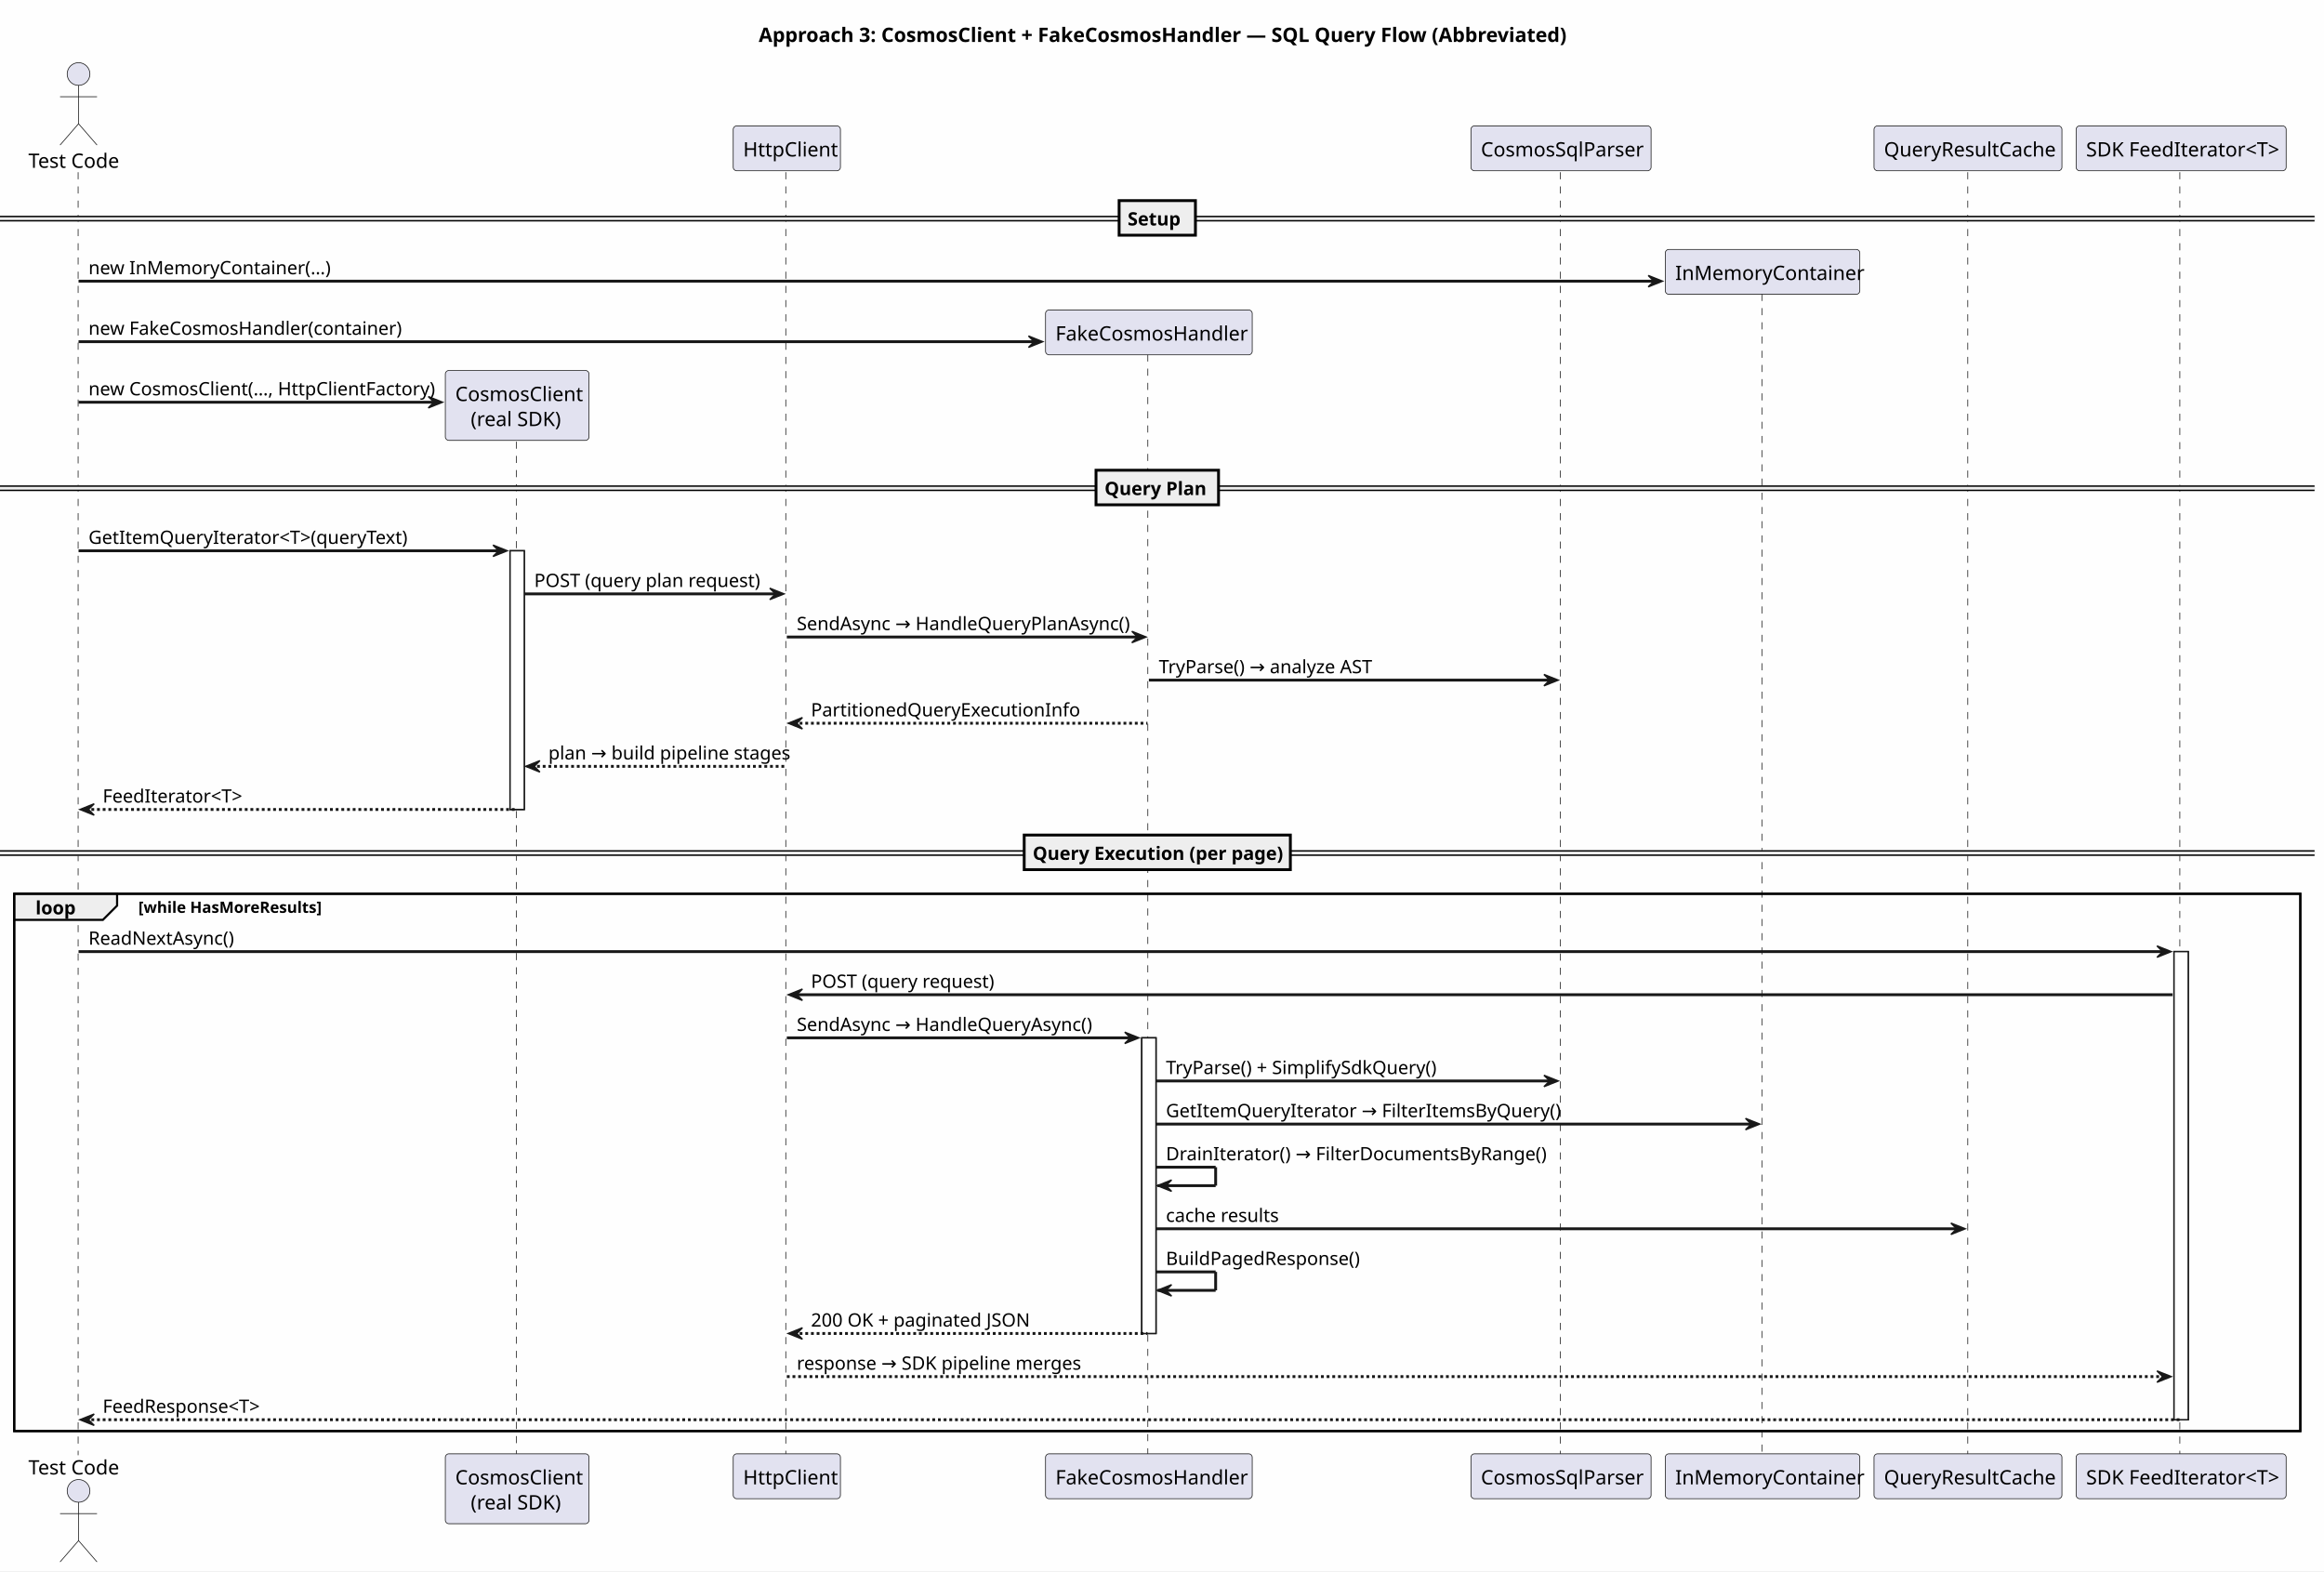
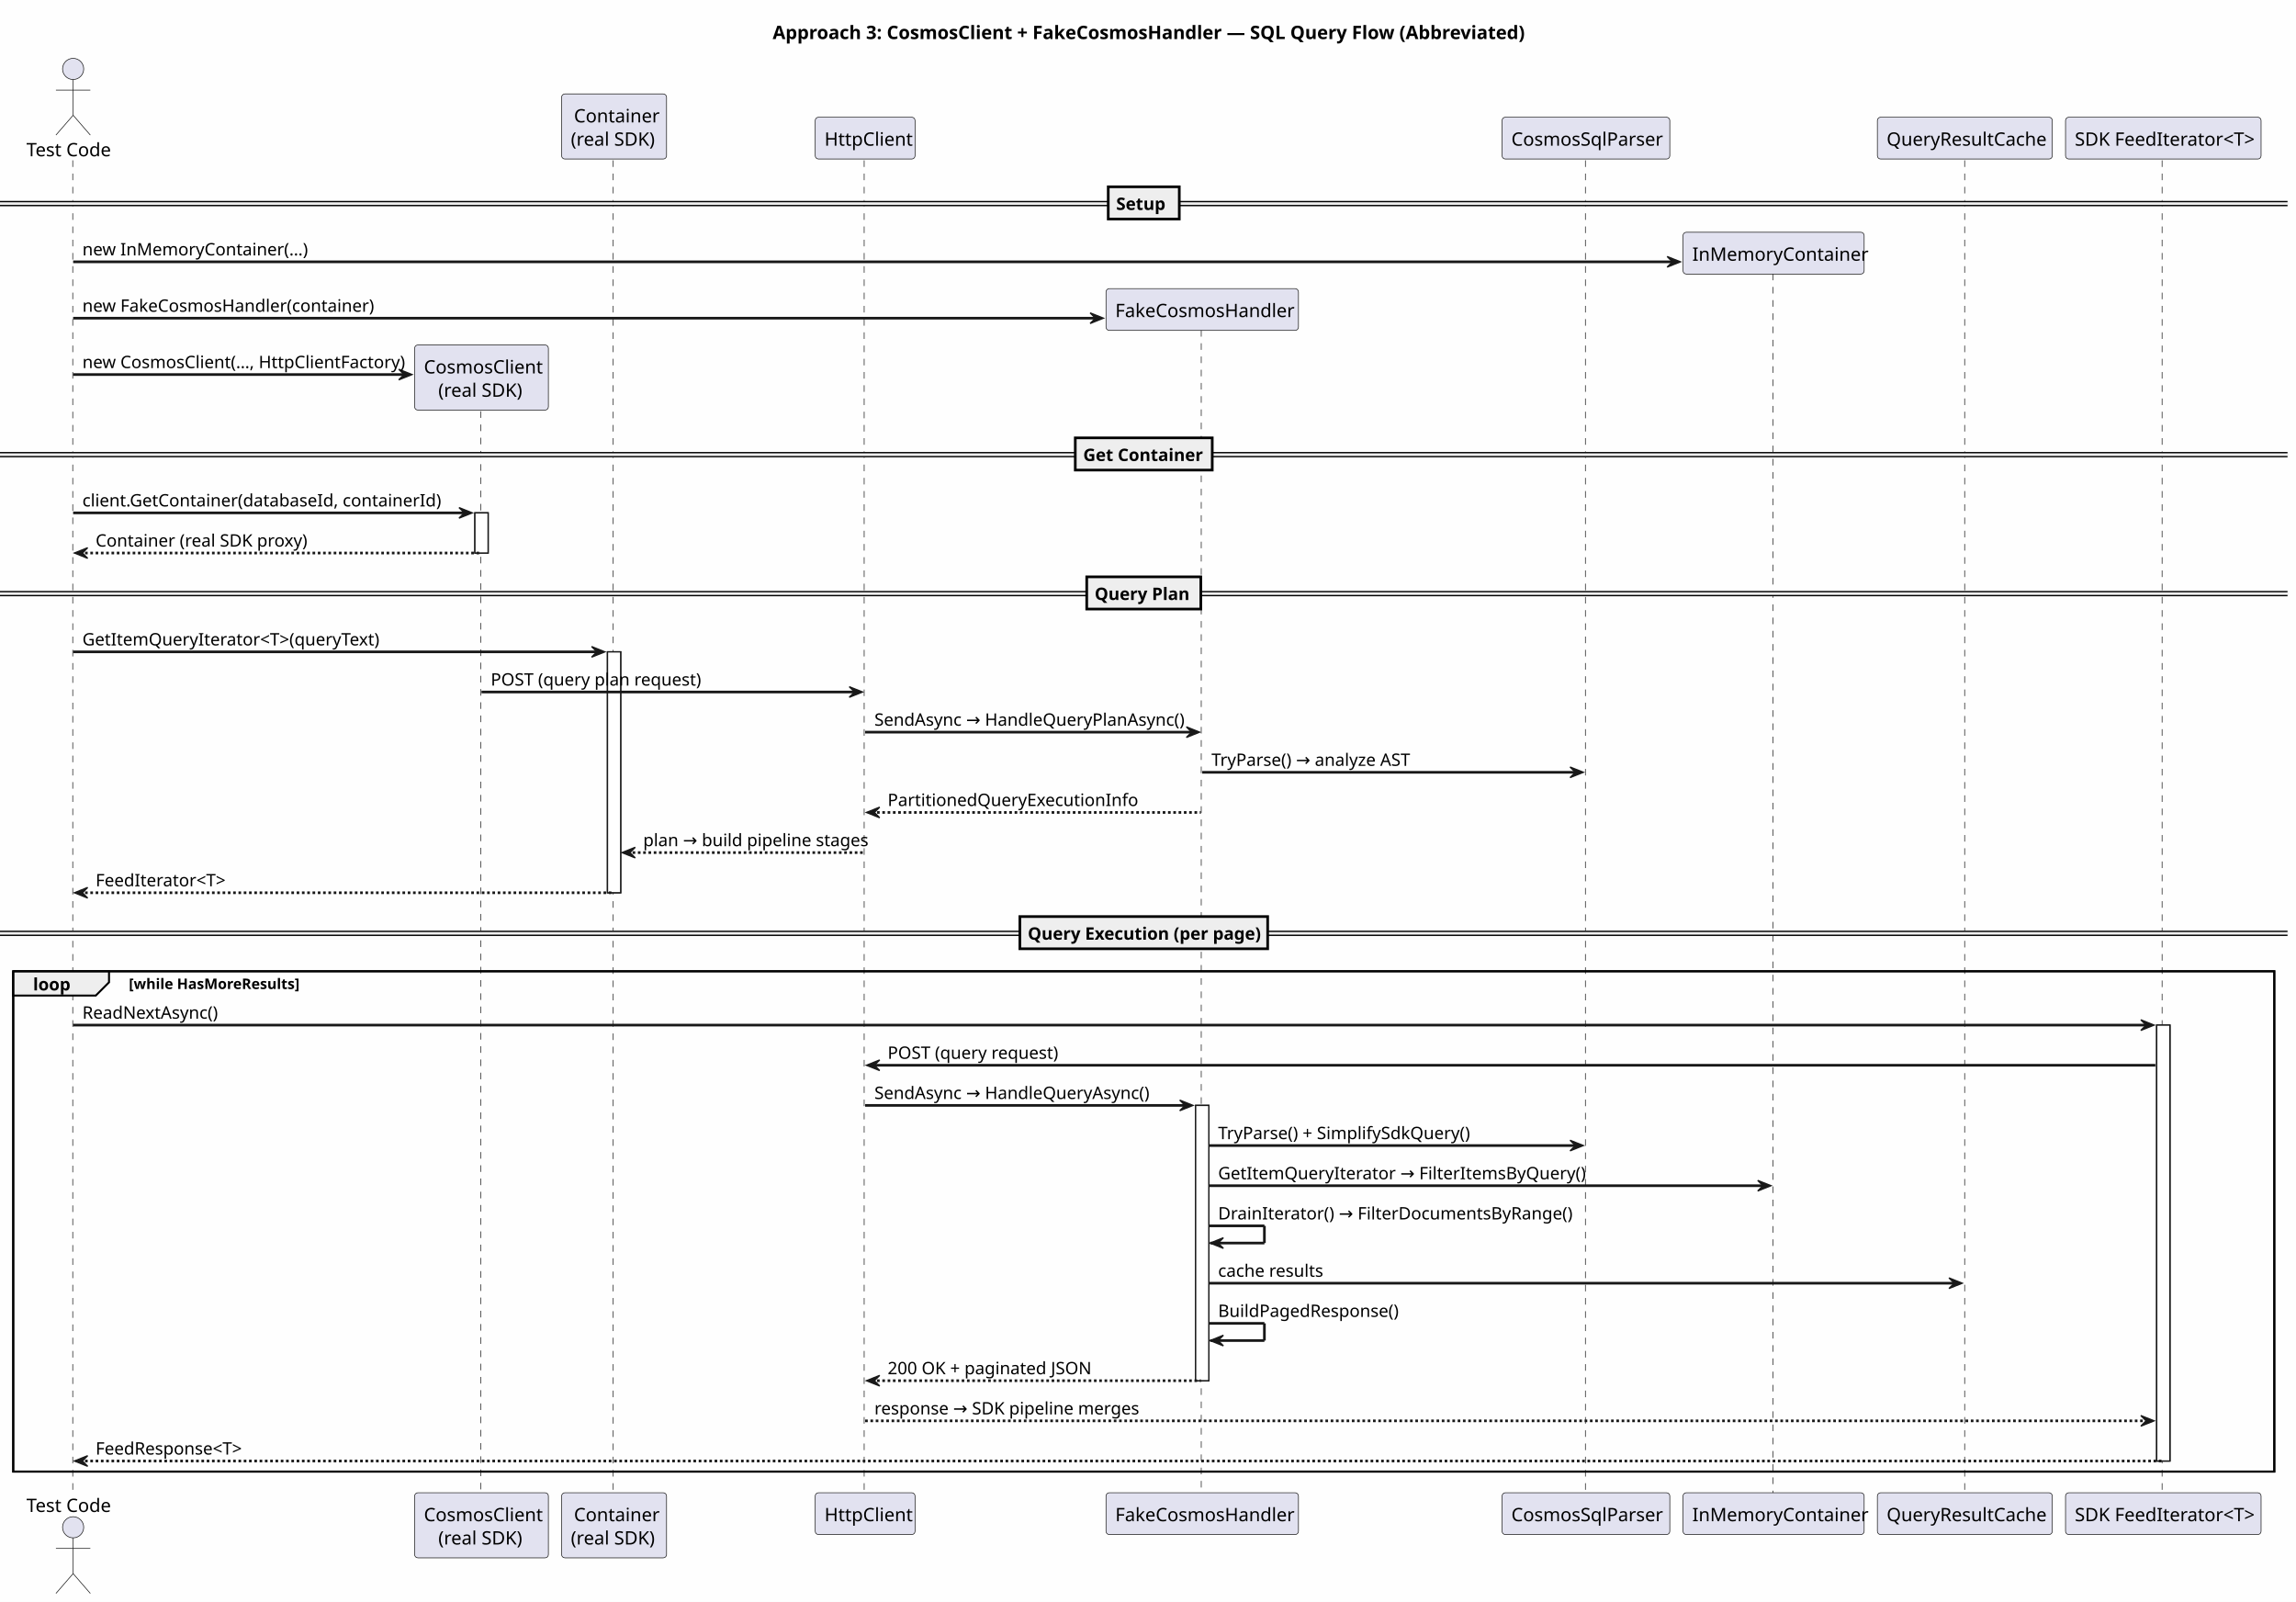
- <svg xmlns="http://www.w3.org/2000/svg" contentStyleType="text/css" data-diagram-type="SEQUENCE" height="1106px" preserveAspectRatio="none" style="width:1636px;height:1106px;background:#FEFEFE;" version="1.1" viewBox="0 0 1636 1106" width="1636px" zoomAndPan="magnify">
+ <svg xmlns="http://www.w3.org/2000/svg" contentStyleType="text/css" data-diagram-type="SEQUENCE" height="1211px" preserveAspectRatio="none" style="width:1736px;height:1211px;background:#FEFEFE;" version="1.1" viewBox="0 0 1736 1211" width="1736px" zoomAndPan="magnify">
  <defs />
  <g>
-     <rect fill="#FEFEFE" height="1106" style="stroke:none;stroke-width:1;" width="1636" x="0" y="0" />
-     <text fill="#000000" font-family="sans-serif" font-size="14" font-weight="bold" lengthAdjust="spacing" textLength="560.157" x="534.096" y="29.533">Approach 3: CosmosClient + FakeCosmosHandler — SQL Query Flow (Abbreviated)</text>
-     <g>
-       <rect fill="#FFFFFF" height="182.109" style="stroke:#181818;stroke-width:1;" width="10" x="359.065" y="387.711" />
-     </g>
-     <g>
-       <rect fill="#FFFFFF" height="208.109" style="stroke:#181818;stroke-width:1;" width="10" x="803.766" y="730.578" />
-     </g>
-     <g>
-       <rect fill="#FFFFFF" height="329.516" style="stroke:#181818;stroke-width:1;" width="10" x="1530.428" y="669.875" />
-     </g>
-     <rect fill="none" height="378.219" style="stroke:#000000;stroke-width:1.5;" width="1609.348" x="10" y="629.172" />
-     <g>
-       <rect fill="#000000" fill-opacity="0" height="903.172" width="8" x="51.293" y="121.219" />
-       <line style="stroke:#181818;stroke-width:0.5;stroke-dasharray:5,5;" x1="55" x2="55" y1="121.219" y2="1024.391" />
-     </g>
-     <g>
-       <rect fill="#000000" fill-opacity="0" height="723.492" width="8" x="360.065" y="300.898" />
-       <line style="stroke:#181818;stroke-width:0.5;stroke-dasharray:5,5;" x1="363.496" x2="363.496" y1="300.898" y2="1024.391" />
-     </g>
-     <g>
-       <rect fill="#000000" fill-opacity="0" height="903.172" width="8" x="549.889" y="121.219" />
-       <line style="stroke:#181818;stroke-width:0.5;stroke-dasharray:5,5;" x1="553.155" x2="553.155" y1="121.219" y2="1024.391" />
-     </g>
-     <g>
-       <rect fill="#000000" fill-opacity="0" height="774.906" width="8" x="804.766" y="249.484" />
-       <line style="stroke:#181818;stroke-width:0.5;stroke-dasharray:5,5;" x1="808.018" x2="808.018" y1="249.484" y2="1024.391" />
-     </g>
-     <g>
-       <rect fill="#000000" fill-opacity="0" height="903.172" width="8" x="1094.888" y="121.219" />
-       <line style="stroke:#181818;stroke-width:0.5;stroke-dasharray:5,5;" x1="1098.481" x2="1098.481" y1="121.219" y2="1024.391" />
-     </g>
-     <g>
-       <rect fill="#000000" fill-opacity="0" height="817.516" width="8" x="1236.763" y="206.875" />
-       <line style="stroke:#181818;stroke-width:0.5;stroke-dasharray:5,5;" x1="1240.294" x2="1240.294" y1="206.875" y2="1024.391" />
-     </g>
-     <g>
-       <rect fill="#000000" fill-opacity="0" height="903.172" width="8" x="1381.37" y="121.219" />
-       <line style="stroke:#181818;stroke-width:0.5;stroke-dasharray:5,5;" x1="1385.232" x2="1385.232" y1="121.219" y2="1024.391" />
-     </g>
-     <g>
-       <rect fill="#000000" fill-opacity="0" height="903.172" width="8" x="1531.428" y="121.219" />
-       <line style="stroke:#181818;stroke-width:0.5;stroke-dasharray:5,5;" x1="1534.507" x2="1534.507" y1="121.219" y2="1024.391" />
+     <rect fill="#FEFEFE" height="1211" style="stroke:none;stroke-width:1;" width="1736" x="0" y="0" />
+     <text fill="#000000" font-family="sans-serif" font-size="14" font-weight="bold" lengthAdjust="spacing" textLength="560.157" x="584.216" y="29.533">Approach 3: CosmosClient + FakeCosmosHandler — SQL Query Flow (Abbreviated)</text>
+     <g>
+       <rect fill="#FFFFFF" height="30.352" style="stroke:#181818;stroke-width:1;" width="10" x="359.065" y="387.711" />
+     </g>
+     <g>
+       <rect fill="#FFFFFF" height="182.109" style="stroke:#181818;stroke-width:1;" width="10" x="459.306" y="492.766" />
+     </g>
+     <g>
+       <rect fill="#FFFFFF" height="208.109" style="stroke:#181818;stroke-width:1;" width="10" x="904.007" y="835.633" />
+     </g>
+     <g>
+       <rect fill="#FFFFFF" height="329.516" style="stroke:#181818;stroke-width:1;" width="10" x="1630.669" y="774.93" />
+     </g>
+     <rect fill="none" height="378.219" style="stroke:#000000;stroke-width:1.5;" width="1709.589" x="10" y="734.227" />
+     <g>
+       <rect fill="#000000" fill-opacity="0" height="1008.227" width="8" x="51.293" y="121.219" />
+       <line style="stroke:#181818;stroke-width:0.5;stroke-dasharray:5,5;" x1="55" x2="55" y1="121.219" y2="1129.445" />
+     </g>
+     <g>
+       <rect fill="#000000" fill-opacity="0" height="828.547" width="8" x="360.065" y="300.898" />
+       <line style="stroke:#181818;stroke-width:0.5;stroke-dasharray:5,5;" x1="363.496" x2="363.496" y1="300.898" y2="1129.445" />
+     </g>
+     <g>
+       <rect fill="#000000" fill-opacity="0" height="1008.227" width="8" x="460.306" y="121.219" />
+       <line style="stroke:#181818;stroke-width:0.5;stroke-dasharray:5,5;" x1="463.634" x2="463.634" y1="121.219" y2="1129.445" />
+     </g>
+     <g>
+       <rect fill="#000000" fill-opacity="0" height="1008.227" width="8" x="650.13" y="121.219" />
+       <line style="stroke:#181818;stroke-width:0.5;stroke-dasharray:5,5;" x1="653.396" x2="653.396" y1="121.219" y2="1129.445" />
+     </g>
+     <g>
+       <rect fill="#000000" fill-opacity="0" height="879.961" width="8" x="905.007" y="249.484" />
+       <line style="stroke:#181818;stroke-width:0.5;stroke-dasharray:5,5;" x1="908.259" x2="908.259" y1="249.484" y2="1129.445" />
+     </g>
+     <g>
+       <rect fill="#000000" fill-opacity="0" height="1008.227" width="8" x="1195.129" y="121.219" />
+       <line style="stroke:#181818;stroke-width:0.5;stroke-dasharray:5,5;" x1="1198.722" x2="1198.722" y1="121.219" y2="1129.445" />
+     </g>
+     <g>
+       <rect fill="#000000" fill-opacity="0" height="922.57" width="8" x="1337.004" y="206.875" />
+       <line style="stroke:#181818;stroke-width:0.5;stroke-dasharray:5,5;" x1="1340.536" x2="1340.536" y1="206.875" y2="1129.445" />
+     </g>
+     <g>
+       <rect fill="#000000" fill-opacity="0" height="1008.227" width="8" x="1481.611" y="121.219" />
+       <line style="stroke:#181818;stroke-width:0.5;stroke-dasharray:5,5;" x1="1485.473" x2="1485.473" y1="121.219" y2="1129.445" />
+     </g>
+     <g>
+       <rect fill="#000000" fill-opacity="0" height="1008.227" width="8" x="1631.669" y="121.219" />
+       <line style="stroke:#181818;stroke-width:0.5;stroke-dasharray:5,5;" x1="1634.748" x2="1634.748" y1="121.219" y2="1129.445" />
    </g>
    <g class="participant participant-head" data-participant="Test">
      <text fill="#000000" font-family="sans-serif" font-size="14" lengthAdjust="spacing" textLength="64.586" x="20" y="118.143">Test Code</text>
      <ellipse cx="55.293" cy="52.109" fill="#E2E2F0" rx="8" ry="8" style="stroke:#181818;stroke-width:0.5;" />
      <path d="M55.293,60.109 L55.293,87.109 M42.293,68.109 L68.293,68.109 M55.293,87.109 L42.293,102.109 M55.293,87.109 L68.293,102.109" fill="none" style="stroke:#181818;stroke-width:0.5;" />
    </g>
    <g class="participant participant-tail" data-participant="Test">
-       <text fill="#000000" font-family="sans-serif" font-size="14" lengthAdjust="spacing" textLength="64.586" x="20" y="1037.924">Test Code</text>
-       <ellipse cx="55.293" cy="1049.5" fill="#E2E2F0" rx="8" ry="8" style="stroke:#181818;stroke-width:0.5;" />
-       <path d="M55.293,1057.5 L55.293,1084.5 M42.293,1065.5 L68.293,1065.5 M55.293,1084.5 L42.293,1099.5 M55.293,1084.5 L68.293,1099.5" fill="none" style="stroke:#181818;stroke-width:0.5;" />
+       <text fill="#000000" font-family="sans-serif" font-size="14" lengthAdjust="spacing" textLength="64.586" x="20" y="1142.978">Test Code</text>
+       <ellipse cx="55.293" cy="1154.555" fill="#E2E2F0" rx="8" ry="8" style="stroke:#181818;stroke-width:0.5;" />
+       <path d="M55.293,1162.555 L55.293,1189.555 M42.293,1170.555 L68.293,1170.555 M55.293,1189.555 L42.293,1204.555 M55.293,1189.555 L68.293,1204.555" fill="none" style="stroke:#181818;stroke-width:0.5;" />
    </g>
    <g class="participant participant-tail" data-participant="SDK">
-       <rect fill="#E2E2F0" height="49.219" rx="2.5" ry="2.5" style="stroke:#181818;stroke-width:0.5;" width="101.138" x="313.496" y="1023.391" />
-       <text fill="#000000" font-family="sans-serif" font-size="14" lengthAdjust="spacing" textLength="87.138" x="320.496" y="1044.924">CosmosClient</text>
-       <text fill="#000000" font-family="sans-serif" font-size="14" lengthAdjust="spacing" textLength="65.345" x="331.393" y="1062.533">(real SDK)</text>
+       <rect fill="#E2E2F0" height="49.219" rx="2.5" ry="2.5" style="stroke:#181818;stroke-width:0.5;" width="101.138" x="313.496" y="1128.445" />
+       <text fill="#000000" font-family="sans-serif" font-size="14" lengthAdjust="spacing" textLength="87.138" x="320.496" y="1149.978">CosmosClient</text>
+       <text fill="#000000" font-family="sans-serif" font-size="14" lengthAdjust="spacing" textLength="65.345" x="331.393" y="1167.588">(real SDK)</text>
+     </g>
+     <g class="participant participant-head" data-participant="SDKContainer">
+       <rect fill="#E2E2F0" height="49.219" rx="2.5" ry="2.5" style="stroke:#181818;stroke-width:0.5;" width="79.345" x="424.634" y="71" />
+       <text fill="#000000" font-family="sans-serif" font-size="14" lengthAdjust="spacing" textLength="60.703" x="433.955" y="92.533">Container</text>
+       <text fill="#000000" font-family="sans-serif" font-size="14" lengthAdjust="spacing" textLength="65.345" x="431.634" y="110.143">(real SDK)</text>
+     </g>
+     <g class="participant participant-tail" data-participant="SDKContainer">
+       <rect fill="#E2E2F0" height="49.219" rx="2.5" ry="2.5" style="stroke:#181818;stroke-width:0.5;" width="79.345" x="424.634" y="1128.445" />
+       <text fill="#000000" font-family="sans-serif" font-size="14" lengthAdjust="spacing" textLength="60.703" x="433.955" y="1149.978">Container</text>
+       <text fill="#000000" font-family="sans-serif" font-size="14" lengthAdjust="spacing" textLength="65.345" x="431.634" y="1167.588">(real SDK)</text>
    </g>
    <g class="participant participant-head" data-participant="Http">
-       <rect fill="#E2E2F0" height="31.609" rx="2.5" ry="2.5" style="stroke:#181818;stroke-width:0.5;" width="75.469" x="516.155" y="88.609" />
-       <text fill="#000000" font-family="sans-serif" font-size="14" lengthAdjust="spacing" textLength="61.469" x="523.155" y="110.143">HttpClient</text>
+       <rect fill="#E2E2F0" height="31.609" rx="2.5" ry="2.5" style="stroke:#181818;stroke-width:0.5;" width="75.469" x="616.396" y="88.609" />
+       <text fill="#000000" font-family="sans-serif" font-size="14" lengthAdjust="spacing" textLength="61.469" x="623.396" y="110.143">HttpClient</text>
    </g>
    <g class="participant participant-tail" data-participant="Http">
-       <rect fill="#E2E2F0" height="31.609" rx="2.5" ry="2.5" style="stroke:#181818;stroke-width:0.5;" width="75.469" x="516.155" y="1023.391" />
-       <text fill="#000000" font-family="sans-serif" font-size="14" lengthAdjust="spacing" textLength="61.469" x="523.155" y="1044.924">HttpClient</text>
+       <rect fill="#E2E2F0" height="31.609" rx="2.5" ry="2.5" style="stroke:#181818;stroke-width:0.5;" width="75.469" x="616.396" y="1128.445" />
+       <text fill="#000000" font-family="sans-serif" font-size="14" lengthAdjust="spacing" textLength="61.469" x="623.396" y="1149.978">HttpClient</text>
    </g>
    <g class="participant participant-tail" data-participant="Handler">
-       <rect fill="#E2E2F0" height="31.609" rx="2.5" ry="2.5" style="stroke:#181818;stroke-width:0.5;" width="145.496" x="736.018" y="1023.391" />
-       <text fill="#000000" font-family="sans-serif" font-size="14" lengthAdjust="spacing" textLength="131.496" x="743.018" y="1044.924">FakeCosmosHandler</text>
+       <rect fill="#E2E2F0" height="31.609" rx="2.5" ry="2.5" style="stroke:#181818;stroke-width:0.5;" width="145.496" x="836.259" y="1128.445" />
+       <text fill="#000000" font-family="sans-serif" font-size="14" lengthAdjust="spacing" textLength="131.496" x="843.259" y="1149.978">FakeCosmosHandler</text>
    </g>
    <g class="participant participant-head" data-participant="Parser">
-       <rect fill="#E2E2F0" height="31.609" rx="2.5" ry="2.5" style="stroke:#181818;stroke-width:0.5;" width="126.814" x="1035.481" y="88.609" />
-       <text fill="#000000" font-family="sans-serif" font-size="14" lengthAdjust="spacing" textLength="112.814" x="1042.481" y="110.143">CosmosSqlParser</text>
+       <rect fill="#E2E2F0" height="31.609" rx="2.5" ry="2.5" style="stroke:#181818;stroke-width:0.5;" width="126.814" x="1135.722" y="88.609" />
+       <text fill="#000000" font-family="sans-serif" font-size="14" lengthAdjust="spacing" textLength="112.814" x="1142.722" y="110.143">CosmosSqlParser</text>
    </g>
    <g class="participant participant-tail" data-participant="Parser">
-       <rect fill="#E2E2F0" height="31.609" rx="2.5" ry="2.5" style="stroke:#181818;stroke-width:0.5;" width="126.814" x="1035.481" y="1023.391" />
-       <text fill="#000000" font-family="sans-serif" font-size="14" lengthAdjust="spacing" textLength="112.814" x="1042.481" y="1044.924">CosmosSqlParser</text>
+       <rect fill="#E2E2F0" height="31.609" rx="2.5" ry="2.5" style="stroke:#181818;stroke-width:0.5;" width="126.814" x="1135.722" y="1128.445" />
+       <text fill="#000000" font-family="sans-serif" font-size="14" lengthAdjust="spacing" textLength="112.814" x="1142.722" y="1149.978">CosmosSqlParser</text>
    </g>
    <g class="participant participant-tail" data-participant="IMC">
-       <rect fill="#E2E2F0" height="31.609" rx="2.5" ry="2.5" style="stroke:#181818;stroke-width:0.5;" width="136.938" x="1172.294" y="1023.391" />
-       <text fill="#000000" font-family="sans-serif" font-size="14" lengthAdjust="spacing" textLength="122.938" x="1179.294" y="1044.924">InMemoryContainer</text>
+       <rect fill="#E2E2F0" height="31.609" rx="2.5" ry="2.5" style="stroke:#181818;stroke-width:0.5;" width="136.938" x="1272.536" y="1128.445" />
+       <text fill="#000000" font-family="sans-serif" font-size="14" lengthAdjust="spacing" textLength="122.938" x="1279.536" y="1149.978">InMemoryContainer</text>
    </g>
    <g class="participant participant-head" data-participant="Cache">
-       <rect fill="#E2E2F0" height="31.609" rx="2.5" ry="2.5" style="stroke:#181818;stroke-width:0.5;" width="132.275" x="1319.232" y="88.609" />
-       <text fill="#000000" font-family="sans-serif" font-size="14" lengthAdjust="spacing" textLength="118.275" x="1326.232" y="110.143">QueryResultCache</text>
+       <rect fill="#E2E2F0" height="31.609" rx="2.5" ry="2.5" style="stroke:#181818;stroke-width:0.5;" width="132.275" x="1419.473" y="88.609" />
+       <text fill="#000000" font-family="sans-serif" font-size="14" lengthAdjust="spacing" textLength="118.275" x="1426.473" y="110.143">QueryResultCache</text>
    </g>
    <g class="participant participant-tail" data-participant="Cache">
-       <rect fill="#E2E2F0" height="31.609" rx="2.5" ry="2.5" style="stroke:#181818;stroke-width:0.5;" width="132.275" x="1319.232" y="1023.391" />
-       <text fill="#000000" font-family="sans-serif" font-size="14" lengthAdjust="spacing" textLength="118.275" x="1326.232" y="1044.924">QueryResultCache</text>
+       <rect fill="#E2E2F0" height="31.609" rx="2.5" ry="2.5" style="stroke:#181818;stroke-width:0.5;" width="132.275" x="1419.473" y="1128.445" />
+       <text fill="#000000" font-family="sans-serif" font-size="14" lengthAdjust="spacing" textLength="118.275" x="1426.473" y="1149.978">QueryResultCache</text>
    </g>
    <g class="participant participant-head" data-participant="SDKIter">
-       <rect fill="#E2E2F0" height="31.609" rx="2.5" ry="2.5" style="stroke:#181818;stroke-width:0.5;" width="147.841" x="1461.507" y="88.609" />
-       <text fill="#000000" font-family="sans-serif" font-size="14" lengthAdjust="spacing" textLength="133.841" x="1468.507" y="110.143">SDK FeedIterator&lt;T&gt;</text>
+       <rect fill="#E2E2F0" height="31.609" rx="2.5" ry="2.5" style="stroke:#181818;stroke-width:0.5;" width="147.841" x="1561.748" y="88.609" />
+       <text fill="#000000" font-family="sans-serif" font-size="14" lengthAdjust="spacing" textLength="133.841" x="1568.748" y="110.143">SDK FeedIterator&lt;T&gt;</text>
    </g>
    <g class="participant participant-tail" data-participant="SDKIter">
-       <rect fill="#E2E2F0" height="31.609" rx="2.5" ry="2.5" style="stroke:#181818;stroke-width:0.5;" width="147.841" x="1461.507" y="1023.391" />
-       <text fill="#000000" font-family="sans-serif" font-size="14" lengthAdjust="spacing" textLength="133.841" x="1468.507" y="1044.924">SDK FeedIterator&lt;T&gt;</text>
-     </g>
-     <g>
-       <rect fill="#FFFFFF" height="182.109" style="stroke:#181818;stroke-width:1;" width="10" x="359.065" y="387.711" />
-     </g>
-     <g>
-       <rect fill="#FFFFFF" height="208.109" style="stroke:#181818;stroke-width:1;" width="10" x="803.766" y="730.578" />
-     </g>
-     <g>
-       <rect fill="#FFFFFF" height="329.516" style="stroke:#181818;stroke-width:1;" width="10" x="1530.428" y="669.875" />
-     </g>
-     <rect fill="#EEEEEE" height="3" style="stroke:#EEEEEE;stroke-width:1;" width="1629.348" x="0" y="152.394" />
-     <line style="stroke:#000000;stroke-width:1;" x1="0" x2="1629.348" y1="152.394" y2="152.394" />
-     <line style="stroke:#000000;stroke-width:1;" x1="0" x2="1629.348" y1="155.394" y2="155.394" />
-     <rect fill="#EEEEEE" height="24.352" style="stroke:#000000;stroke-width:2;" width="53.724" x="787.812" y="141.219" />
-     <text fill="#000000" font-family="sans-serif" font-size="13" font-weight="bold" lengthAdjust="spacing" textLength="36.112" x="793.812" y="158.714">Setup</text>
+       <rect fill="#E2E2F0" height="31.609" rx="2.5" ry="2.5" style="stroke:#181818;stroke-width:0.5;" width="147.841" x="1561.748" y="1128.445" />
+       <text fill="#000000" font-family="sans-serif" font-size="14" lengthAdjust="spacing" textLength="133.841" x="1568.748" y="1149.978">SDK FeedIterator&lt;T&gt;</text>
+     </g>
+     <g>
+       <rect fill="#FFFFFF" height="30.352" style="stroke:#181818;stroke-width:1;" width="10" x="359.065" y="387.711" />
+     </g>
+     <g>
+       <rect fill="#FFFFFF" height="182.109" style="stroke:#181818;stroke-width:1;" width="10" x="459.306" y="492.766" />
+     </g>
+     <g>
+       <rect fill="#FFFFFF" height="208.109" style="stroke:#181818;stroke-width:1;" width="10" x="904.007" y="835.633" />
+     </g>
+     <g>
+       <rect fill="#FFFFFF" height="329.516" style="stroke:#181818;stroke-width:1;" width="10" x="1630.669" y="774.93" />
+     </g>
+     <rect fill="#EEEEEE" height="3" style="stroke:#EEEEEE;stroke-width:1;" width="1729.589" x="0" y="152.394" />
+     <line style="stroke:#000000;stroke-width:1;" x1="0" x2="1729.589" y1="152.394" y2="152.394" />
+     <line style="stroke:#000000;stroke-width:1;" x1="0" x2="1729.589" y1="155.394" y2="155.394" />
+     <rect fill="#EEEEEE" height="24.352" style="stroke:#000000;stroke-width:2;" width="53.724" x="837.933" y="141.219" />
+     <text fill="#000000" font-family="sans-serif" font-size="13" font-weight="bold" lengthAdjust="spacing" textLength="36.112" x="843.933" y="158.714">Setup</text>
    <g class="message" data-participant-1="Test" data-participant-2="IMC">
-       <polygon fill="#181818" points="1160.294,193.922,1170.294,197.922,1160.294,201.922,1164.294,197.922" style="stroke:#181818;stroke-width:1;" />
-       <line style="stroke:#181818;stroke-width:2;" x1="55.293" x2="1166.294" y1="197.922" y2="197.922" />
+       <polygon fill="#181818" points="1260.536,193.922,1270.536,197.922,1260.536,201.922,1264.536,197.922" style="stroke:#181818;stroke-width:1;" />
+       <line style="stroke:#181818;stroke-width:2;" x1="55.293" x2="1266.536" y1="197.922" y2="197.922" />
      <text fill="#000000" font-family="sans-serif" font-size="13" lengthAdjust="spacing" textLength="159.802" x="62.293" y="193.065">new InMemoryContainer(…)</text>
    </g>
-     <rect fill="#E2E2F0" height="31.609" rx="2.5" ry="2.5" style="stroke:#181818;stroke-width:0.5;" width="136.938" x="1172.294" y="175.57" />
-     <text fill="#000000" font-family="sans-serif" font-size="14" lengthAdjust="spacing" textLength="122.938" x="1179.294" y="197.103">InMemoryContainer</text>
+     <rect fill="#E2E2F0" height="31.609" rx="2.5" ry="2.5" style="stroke:#181818;stroke-width:0.5;" width="136.938" x="1272.536" y="175.57" />
+     <text fill="#000000" font-family="sans-serif" font-size="14" lengthAdjust="spacing" textLength="122.938" x="1279.536" y="197.103">InMemoryContainer</text>
    <g class="message" data-participant-1="Test" data-participant-2="Handler">
-       <polygon fill="#181818" points="724.018,236.531,734.018,240.531,724.018,244.531,728.018,240.531" style="stroke:#181818;stroke-width:1;" />
-       <line style="stroke:#181818;stroke-width:2;" x1="55.293" x2="730.018" y1="240.531" y2="240.531" />
+       <polygon fill="#181818" points="824.259,236.531,834.259,240.531,824.259,244.531,828.259,240.531" style="stroke:#181818;stroke-width:1;" />
+       <line style="stroke:#181818;stroke-width:2;" x1="55.293" x2="830.259" y1="240.531" y2="240.531" />
      <text fill="#000000" font-family="sans-serif" font-size="13" lengthAdjust="spacing" textLength="211.701" x="62.293" y="235.675">new FakeCosmosHandler(container)</text>
    </g>
-     <rect fill="#E2E2F0" height="31.609" rx="2.5" ry="2.5" style="stroke:#181818;stroke-width:0.5;" width="145.496" x="736.018" y="218.18" />
-     <text fill="#000000" font-family="sans-serif" font-size="14" lengthAdjust="spacing" textLength="131.496" x="743.018" y="239.713">FakeCosmosHandler</text>
+     <rect fill="#E2E2F0" height="31.609" rx="2.5" ry="2.5" style="stroke:#181818;stroke-width:0.5;" width="145.496" x="836.259" y="218.18" />
+     <text fill="#000000" font-family="sans-serif" font-size="14" lengthAdjust="spacing" textLength="131.496" x="843.259" y="239.713">FakeCosmosHandler</text>
    <g class="message" data-participant-1="Test" data-participant-2="SDK">
      <polygon fill="#181818" points="301.496,279.141,311.496,283.141,301.496,287.141,305.496,283.141" style="stroke:#181818;stroke-width:1;" />
      <line style="stroke:#181818;stroke-width:2;" x1="55.293" x2="307.496" y1="283.141" y2="283.141" />
      <text fill="#000000" font-family="sans-serif" font-size="13" lengthAdjust="spacing" textLength="234.203" x="62.293" y="278.284">new CosmosClient(…, HttpClientFactory)</text>
    </g>
    <rect fill="#E2E2F0" height="49.219" rx="2.5" ry="2.5" style="stroke:#181818;stroke-width:0.5;" width="101.138" x="313.496" y="260.789" />
    <text fill="#000000" font-family="sans-serif" font-size="14" lengthAdjust="spacing" textLength="87.138" x="320.496" y="282.322">CosmosClient</text>
    <text fill="#000000" font-family="sans-serif" font-size="14" lengthAdjust="spacing" textLength="65.345" x="331.393" y="299.932">(real SDK)</text>
-     <rect fill="#EEEEEE" height="3" style="stroke:#EEEEEE;stroke-width:1;" width="1629.348" x="0" y="342.184" />
-     <line style="stroke:#000000;stroke-width:1;" x1="0" x2="1629.348" y1="342.184" y2="342.184" />
-     <line style="stroke:#000000;stroke-width:1;" x1="0" x2="1629.348" y1="345.184" y2="345.184" />
-     <rect fill="#EEEEEE" height="24.352" style="stroke:#000000;stroke-width:2;" width="86.249" x="771.55" y="331.008" />
-     <text fill="#000000" font-family="sans-serif" font-size="13" font-weight="bold" lengthAdjust="spacing" textLength="68.637" x="777.55" y="348.503">Query Plan</text>
+     <rect fill="#EEEEEE" height="3" style="stroke:#EEEEEE;stroke-width:1;" width="1729.589" x="0" y="342.184" />
+     <line style="stroke:#000000;stroke-width:1;" x1="0" x2="1729.589" y1="342.184" y2="342.184" />
+     <line style="stroke:#000000;stroke-width:1;" x1="0" x2="1729.589" y1="345.184" y2="345.184" />
+     <rect fill="#EEEEEE" height="24.352" style="stroke:#000000;stroke-width:2;" width="103.565" x="813.012" y="331.008" />
+     <text fill="#000000" font-family="sans-serif" font-size="13" font-weight="bold" lengthAdjust="spacing" textLength="85.954" x="819.012" y="348.503">Get Container</text>
    <g class="message" data-participant-1="Test" data-participant-2="SDK">
      <polygon fill="#181818" points="347.065,383.711,357.065,387.711,347.065,391.711,351.065,387.711" style="stroke:#181818;stroke-width:1;" />
      <line style="stroke:#181818;stroke-width:2;" x1="55.293" x2="353.065" y1="387.711" y2="387.711" />
-       <text fill="#000000" font-family="sans-serif" font-size="13" lengthAdjust="spacing" textLength="212.405" x="62.293" y="382.854">GetItemQueryIterator&lt;T&gt;(queryText)</text>
+       <text fill="#000000" font-family="sans-serif" font-size="13" lengthAdjust="spacing" textLength="255.817" x="62.293" y="382.854">client.GetContainer(databaseId, containerId)</text>
+     </g>
+     <g class="message" data-participant-1="SDK" data-participant-2="Test">
+       <polygon fill="#181818" points="66.293,414.062,56.293,418.062,66.293,422.062,62.293,418.062" style="stroke:#181818;stroke-width:1;" />
+       <line style="stroke:#181818;stroke-width:2;stroke-dasharray:2,2;" x1="60.293" x2="363.065" y1="418.062" y2="418.062" />
+       <text fill="#000000" font-family="sans-serif" font-size="13" lengthAdjust="spacing" textLength="156.057" x="72.293" y="413.206">Container (real SDK proxy)</text>
+     </g>
+     <rect fill="#EEEEEE" height="3" style="stroke:#EEEEEE;stroke-width:1;" width="1729.589" x="0" y="447.238" />
+     <line style="stroke:#000000;stroke-width:1;" x1="0" x2="1729.589" y1="447.238" y2="447.238" />
+     <line style="stroke:#000000;stroke-width:1;" x1="0" x2="1729.589" y1="450.238" y2="450.238" />
+     <rect fill="#EEEEEE" height="24.352" style="stroke:#000000;stroke-width:2;" width="86.249" x="821.67" y="436.062" />
+     <text fill="#000000" font-family="sans-serif" font-size="13" font-weight="bold" lengthAdjust="spacing" textLength="68.637" x="827.67" y="453.558">Query Plan</text>
+     <g class="message" data-participant-1="Test" data-participant-2="SDKContainer">
+       <polygon fill="#181818" points="447.306,488.766,457.306,492.766,447.306,496.766,451.306,492.766" style="stroke:#181818;stroke-width:1;" />
+       <line style="stroke:#181818;stroke-width:2;" x1="55.293" x2="453.306" y1="492.766" y2="492.766" />
+       <text fill="#000000" font-family="sans-serif" font-size="13" lengthAdjust="spacing" textLength="212.405" x="62.293" y="487.909">GetItemQueryIterator&lt;T&gt;(queryText)</text>
    </g>
    <g class="message" data-participant-1="SDK" data-participant-2="Http">
-       <polygon fill="#181818" points="541.889,414.062,551.889,418.062,541.889,422.062,545.889,418.062" style="stroke:#181818;stroke-width:1;" />
-       <line style="stroke:#181818;stroke-width:2;" x1="369.065" x2="547.889" y1="418.062" y2="418.062" />
-       <text fill="#000000" font-family="sans-serif" font-size="13" lengthAdjust="spacing" textLength="155.346" x="376.065" y="413.206">POST (query plan request)</text>
+       <polygon fill="#181818" points="642.13,519.117,652.13,523.117,642.13,527.117,646.13,523.117" style="stroke:#181818;stroke-width:1;" />
+       <line style="stroke:#181818;stroke-width:2;" x1="364.065" x2="648.13" y1="523.117" y2="523.117" />
+       <text fill="#000000" font-family="sans-serif" font-size="13" lengthAdjust="spacing" textLength="155.346" x="371.065" y="518.261">POST (query plan request)</text>
    </g>
    <g class="message" data-participant-1="Http" data-participant-2="Handler">
-       <polygon fill="#181818" points="796.766,444.414,806.766,448.414,796.766,452.414,800.766,448.414" style="stroke:#181818;stroke-width:1;" />
-       <line style="stroke:#181818;stroke-width:2;" x1="553.889" x2="802.766" y1="448.414" y2="448.414" />
-       <text fill="#000000" font-family="sans-serif" font-size="13" lengthAdjust="spacing" textLength="230.877" x="560.889" y="443.558">SendAsync → HandleQueryPlanAsync()</text>
+       <polygon fill="#181818" points="897.007,549.469,907.007,553.469,897.007,557.469,901.007,553.469" style="stroke:#181818;stroke-width:1;" />
+       <line style="stroke:#181818;stroke-width:2;" x1="654.13" x2="903.007" y1="553.469" y2="553.469" />
+       <text fill="#000000" font-family="sans-serif" font-size="13" lengthAdjust="spacing" textLength="230.877" x="661.13" y="548.612">SendAsync → HandleQueryPlanAsync()</text>
    </g>
    <g class="message" data-participant-1="Handler" data-participant-2="Parser">
-       <polygon fill="#181818" points="1086.888,474.766,1096.888,478.766,1086.888,482.766,1090.888,478.766" style="stroke:#181818;stroke-width:1;" />
-       <line style="stroke:#181818;stroke-width:2;" x1="808.766" x2="1092.888" y1="478.766" y2="478.766" />
-       <text fill="#000000" font-family="sans-serif" font-size="13" lengthAdjust="spacing" textLength="153.531" x="815.766" y="473.909">TryParse() → analyze AST</text>
+       <polygon fill="#181818" points="1187.129,579.82,1197.129,583.82,1187.129,587.82,1191.129,583.82" style="stroke:#181818;stroke-width:1;" />
+       <line style="stroke:#181818;stroke-width:2;" x1="909.007" x2="1193.129" y1="583.82" y2="583.82" />
+       <text fill="#000000" font-family="sans-serif" font-size="13" lengthAdjust="spacing" textLength="153.531" x="916.007" y="578.964">TryParse() → analyze AST</text>
    </g>
    <g class="message" data-participant-1="Handler" data-participant-2="Http">
-       <polygon fill="#181818" points="564.889,505.117,554.889,509.117,564.889,513.117,560.889,509.117" style="stroke:#181818;stroke-width:1;" />
-       <line style="stroke:#181818;stroke-width:2;stroke-dasharray:2,2;" x1="558.889" x2="807.766" y1="509.117" y2="509.117" />
-       <text fill="#000000" font-family="sans-serif" font-size="13" lengthAdjust="spacing" textLength="176.325" x="570.889" y="504.261">PartitionedQueryExecutionInfo</text>
-     </g>
-     <g class="message" data-participant-1="Http" data-participant-2="SDK">
-       <polygon fill="#181818" points="380.065,535.469,370.065,539.469,380.065,543.469,376.065,539.469" style="stroke:#181818;stroke-width:1;" />
-       <line style="stroke:#181818;stroke-width:2;stroke-dasharray:2,2;" x1="374.065" x2="552.889" y1="539.469" y2="539.469" />
-       <text fill="#000000" font-family="sans-serif" font-size="13" lengthAdjust="spacing" textLength="160.824" x="386.065" y="534.612">plan → build pipeline stages</text>
-     </g>
-     <g class="message" data-participant-1="SDK" data-participant-2="Test">
-       <polygon fill="#181818" points="66.293,565.82,56.293,569.82,66.293,573.82,62.293,569.82" style="stroke:#181818;stroke-width:1;" />
-       <line style="stroke:#181818;stroke-width:2;stroke-dasharray:2,2;" x1="60.293" x2="363.065" y1="569.82" y2="569.82" />
-       <text fill="#000000" font-family="sans-serif" font-size="13" lengthAdjust="spacing" textLength="93.939" x="72.293" y="564.964">FeedIterator&lt;T&gt;</text>
-     </g>
-     <rect fill="#EEEEEE" height="3" style="stroke:#EEEEEE;stroke-width:1;" width="1629.348" x="0" y="598.996" />
-     <line style="stroke:#000000;stroke-width:1;" x1="0" x2="1629.348" y1="598.996" y2="598.996" />
-     <line style="stroke:#000000;stroke-width:1;" x1="0" x2="1629.348" y1="601.996" y2="601.996" />
-     <rect fill="#EEEEEE" height="24.352" style="stroke:#000000;stroke-width:2;" width="187.374" x="720.987" y="587.82" />
-     <text fill="#000000" font-family="sans-serif" font-size="13" font-weight="bold" lengthAdjust="spacing" textLength="169.762" x="726.987" y="605.315">Query Execution (per page)</text>
-     <path d="M10,629.172 L82.435,629.172 L82.435,637.523 L72.435,647.523 L10,647.523 L10,629.172" fill="#EEEEEE" style="stroke:#000000;stroke-width:1.5;" />
-     <rect fill="none" height="378.219" style="stroke:#000000;stroke-width:1.5;" width="1609.348" x="10" y="629.172" />
-     <text fill="#000000" font-family="sans-serif" font-size="13" font-weight="bold" lengthAdjust="spacing" textLength="27.435" x="25" y="643.667">loop</text>
-     <text fill="#000000" font-family="sans-serif" font-size="11" font-weight="bold" lengthAdjust="spacing" textLength="124.083" x="97.435" y="642.591">[while HasMoreResults]</text>
+       <polygon fill="#181818" points="665.13,610.172,655.13,614.172,665.13,618.172,661.13,614.172" style="stroke:#181818;stroke-width:1;" />
+       <line style="stroke:#181818;stroke-width:2;stroke-dasharray:2,2;" x1="659.13" x2="908.007" y1="614.172" y2="614.172" />
+       <text fill="#000000" font-family="sans-serif" font-size="13" lengthAdjust="spacing" textLength="176.325" x="671.13" y="609.315">PartitionedQueryExecutionInfo</text>
+     </g>
+     <g class="message" data-participant-1="Http" data-participant-2="SDKContainer">
+       <polygon fill="#181818" points="480.306,640.523,470.306,644.523,480.306,648.523,476.306,644.523" style="stroke:#181818;stroke-width:1;" />
+       <line style="stroke:#181818;stroke-width:2;stroke-dasharray:2,2;" x1="474.306" x2="653.13" y1="644.523" y2="644.523" />
+       <text fill="#000000" font-family="sans-serif" font-size="13" lengthAdjust="spacing" textLength="160.824" x="486.306" y="639.667">plan → build pipeline stages</text>
+     </g>
+     <g class="message" data-participant-1="SDKContainer" data-participant-2="Test">
+       <polygon fill="#181818" points="66.293,670.875,56.293,674.875,66.293,678.875,62.293,674.875" style="stroke:#181818;stroke-width:1;" />
+       <line style="stroke:#181818;stroke-width:2;stroke-dasharray:2,2;" x1="60.293" x2="463.306" y1="674.875" y2="674.875" />
+       <text fill="#000000" font-family="sans-serif" font-size="13" lengthAdjust="spacing" textLength="93.939" x="72.293" y="670.019">FeedIterator&lt;T&gt;</text>
+     </g>
+     <rect fill="#EEEEEE" height="3" style="stroke:#EEEEEE;stroke-width:1;" width="1729.589" x="0" y="704.051" />
+     <line style="stroke:#000000;stroke-width:1;" x1="0" x2="1729.589" y1="704.051" y2="704.051" />
+     <line style="stroke:#000000;stroke-width:1;" x1="0" x2="1729.589" y1="707.051" y2="707.051" />
+     <rect fill="#EEEEEE" height="24.352" style="stroke:#000000;stroke-width:2;" width="187.374" x="771.108" y="692.875" />
+     <text fill="#000000" font-family="sans-serif" font-size="13" font-weight="bold" lengthAdjust="spacing" textLength="169.762" x="777.108" y="710.37">Query Execution (per page)</text>
+     <path d="M10,734.227 L82.435,734.227 L82.435,742.578 L72.435,752.578 L10,752.578 L10,734.227" fill="#EEEEEE" style="stroke:#000000;stroke-width:1.5;" />
+     <rect fill="none" height="378.219" style="stroke:#000000;stroke-width:1.5;" width="1709.589" x="10" y="734.227" />
+     <text fill="#000000" font-family="sans-serif" font-size="13" font-weight="bold" lengthAdjust="spacing" textLength="27.435" x="25" y="748.722">loop</text>
+     <text fill="#000000" font-family="sans-serif" font-size="11" font-weight="bold" lengthAdjust="spacing" textLength="124.083" x="97.435" y="747.645">[while HasMoreResults]</text>
    <g class="message" data-participant-1="Test" data-participant-2="SDKIter">
-       <polygon fill="#181818" points="1518.428,665.875,1528.428,669.875,1518.428,673.875,1522.428,669.875" style="stroke:#181818;stroke-width:1;" />
-       <line style="stroke:#181818;stroke-width:2;" x1="55.293" x2="1524.428" y1="669.875" y2="669.875" />
-       <text fill="#000000" font-family="sans-serif" font-size="13" lengthAdjust="spacing" textLength="101.867" x="62.293" y="665.019">ReadNextAsync()</text>
+       <polygon fill="#181818" points="1618.669,770.93,1628.669,774.93,1618.669,778.93,1622.669,774.93" style="stroke:#181818;stroke-width:1;" />
+       <line style="stroke:#181818;stroke-width:2;" x1="55.293" x2="1624.669" y1="774.93" y2="774.93" />
+       <text fill="#000000" font-family="sans-serif" font-size="13" lengthAdjust="spacing" textLength="101.867" x="62.293" y="770.073">ReadNextAsync()</text>
    </g>
    <g class="message" data-participant-1="SDKIter" data-participant-2="Http">
-       <polygon fill="#181818" points="564.889,696.227,554.889,700.227,564.889,704.227,560.889,700.227" style="stroke:#181818;stroke-width:1;" />
-       <line style="stroke:#181818;stroke-width:2;" x1="558.889" x2="1529.428" y1="700.227" y2="700.227" />
-       <text fill="#000000" font-family="sans-serif" font-size="13" lengthAdjust="spacing" textLength="127.156" x="570.889" y="695.37">POST (query request)</text>
+       <polygon fill="#181818" points="665.13,801.281,655.13,805.281,665.13,809.281,661.13,805.281" style="stroke:#181818;stroke-width:1;" />
+       <line style="stroke:#181818;stroke-width:2;" x1="659.13" x2="1629.669" y1="805.281" y2="805.281" />
+       <text fill="#000000" font-family="sans-serif" font-size="13" lengthAdjust="spacing" textLength="127.156" x="671.13" y="800.425">POST (query request)</text>
    </g>
    <g class="message" data-participant-1="Http" data-participant-2="Handler">
-       <polygon fill="#181818" points="791.766,726.578,801.766,730.578,791.766,734.578,795.766,730.578" style="stroke:#181818;stroke-width:1;" />
-       <line style="stroke:#181818;stroke-width:2;" x1="553.889" x2="797.766" y1="730.578" y2="730.578" />
-       <text fill="#000000" font-family="sans-serif" font-size="13" lengthAdjust="spacing" textLength="204.858" x="560.889" y="725.722">SendAsync → HandleQueryAsync()</text>
+       <polygon fill="#181818" points="892.007,831.633,902.007,835.633,892.007,839.633,896.007,835.633" style="stroke:#181818;stroke-width:1;" />
+       <line style="stroke:#181818;stroke-width:2;" x1="654.13" x2="898.007" y1="835.633" y2="835.633" />
+       <text fill="#000000" font-family="sans-serif" font-size="13" lengthAdjust="spacing" textLength="204.858" x="661.13" y="830.776">SendAsync → HandleQueryAsync()</text>
    </g>
    <g class="message" data-participant-1="Handler" data-participant-2="Parser">
-       <polygon fill="#181818" points="1086.888,756.93,1096.888,760.93,1086.888,764.93,1090.888,760.93" style="stroke:#181818;stroke-width:1;" />
-       <line style="stroke:#181818;stroke-width:2;" x1="813.766" x2="1092.888" y1="760.93" y2="760.93" />
-       <text fill="#000000" font-family="sans-serif" font-size="13" lengthAdjust="spacing" textLength="188.17" x="820.766" y="756.073">TryParse() + SimplifySdkQuery()</text>
+       <polygon fill="#181818" points="1187.129,861.984,1197.129,865.984,1187.129,869.984,1191.129,865.984" style="stroke:#181818;stroke-width:1;" />
+       <line style="stroke:#181818;stroke-width:2;" x1="914.007" x2="1193.129" y1="865.984" y2="865.984" />
+       <text fill="#000000" font-family="sans-serif" font-size="13" lengthAdjust="spacing" textLength="188.17" x="921.007" y="861.128">TryParse() + SimplifySdkQuery()</text>
    </g>
    <g class="message" data-participant-1="Handler" data-participant-2="IMC">
-       <polygon fill="#181818" points="1228.763,787.281,1238.763,791.281,1228.763,795.281,1232.763,791.281" style="stroke:#181818;stroke-width:1;" />
-       <line style="stroke:#181818;stroke-width:2;" x1="813.766" x2="1234.763" y1="791.281" y2="791.281" />
-       <text fill="#000000" font-family="sans-serif" font-size="13" lengthAdjust="spacing" textLength="261.162" x="820.766" y="786.425">GetItemQueryIterator → FilterItemsByQuery()</text>
+       <polygon fill="#181818" points="1329.004,892.336,1339.004,896.336,1329.004,900.336,1333.004,896.336" style="stroke:#181818;stroke-width:1;" />
+       <line style="stroke:#181818;stroke-width:2;" x1="914.007" x2="1335.004" y1="896.336" y2="896.336" />
+       <text fill="#000000" font-family="sans-serif" font-size="13" lengthAdjust="spacing" textLength="261.162" x="921.007" y="891.48">GetItemQueryIterator → FilterItemsByQuery()</text>
    </g>
    <g class="message" data-participant-1="Handler" data-participant-2="Handler">
-       <line style="stroke:#181818;stroke-width:2;" x1="813.766" x2="855.766" y1="821.633" y2="821.633" />
-       <line style="stroke:#181818;stroke-width:2;" x1="855.766" x2="855.766" y1="821.633" y2="834.633" />
-       <line style="stroke:#181818;stroke-width:2;" x1="814.766" x2="855.766" y1="834.633" y2="834.633" />
-       <polygon fill="#181818" points="824.766,830.633,814.766,834.633,824.766,838.633,820.766,834.633" style="stroke:#181818;stroke-width:1;" />
-       <text fill="#000000" font-family="sans-serif" font-size="13" lengthAdjust="spacing" textLength="256.122" x="820.766" y="816.776">DrainIterator() → FilterDocumentsByRange()</text>
+       <line style="stroke:#181818;stroke-width:2;" x1="914.007" x2="956.007" y1="926.688" y2="926.688" />
+       <line style="stroke:#181818;stroke-width:2;" x1="956.007" x2="956.007" y1="926.688" y2="939.688" />
+       <line style="stroke:#181818;stroke-width:2;" x1="915.007" x2="956.007" y1="939.688" y2="939.688" />
+       <polygon fill="#181818" points="925.007,935.688,915.007,939.688,925.007,943.688,921.007,939.688" style="stroke:#181818;stroke-width:1;" />
+       <text fill="#000000" font-family="sans-serif" font-size="13" lengthAdjust="spacing" textLength="256.122" x="921.007" y="921.831">DrainIterator() → FilterDocumentsByRange()</text>
    </g>
    <g class="message" data-participant-1="Handler" data-participant-2="Cache">
-       <polygon fill="#181818" points="1373.37,860.984,1383.37,864.984,1373.37,868.984,1377.37,864.984" style="stroke:#181818;stroke-width:1;" />
-       <line style="stroke:#181818;stroke-width:2;" x1="813.766" x2="1379.37" y1="864.984" y2="864.984" />
-       <text fill="#000000" font-family="sans-serif" font-size="13" lengthAdjust="spacing" textLength="76.591" x="820.766" y="860.128">cache results</text>
+       <polygon fill="#181818" points="1473.611,966.039,1483.611,970.039,1473.611,974.039,1477.611,970.039" style="stroke:#181818;stroke-width:1;" />
+       <line style="stroke:#181818;stroke-width:2;" x1="914.007" x2="1479.611" y1="970.039" y2="970.039" />
+       <text fill="#000000" font-family="sans-serif" font-size="13" lengthAdjust="spacing" textLength="76.591" x="921.007" y="965.183">cache results</text>
    </g>
    <g class="message" data-participant-1="Handler" data-participant-2="Handler">
-       <line style="stroke:#181818;stroke-width:2;" x1="813.766" x2="855.766" y1="895.336" y2="895.336" />
-       <line style="stroke:#181818;stroke-width:2;" x1="855.766" x2="855.766" y1="895.336" y2="908.336" />
-       <line style="stroke:#181818;stroke-width:2;" x1="814.766" x2="855.766" y1="908.336" y2="908.336" />
-       <polygon fill="#181818" points="824.766,904.336,814.766,908.336,824.766,912.336,820.766,908.336" style="stroke:#181818;stroke-width:1;" />
-       <text fill="#000000" font-family="sans-serif" font-size="13" lengthAdjust="spacing" textLength="133.694" x="820.766" y="890.48">BuildPagedResponse()</text>
+       <line style="stroke:#181818;stroke-width:2;" x1="914.007" x2="956.007" y1="1000.391" y2="1000.391" />
+       <line style="stroke:#181818;stroke-width:2;" x1="956.007" x2="956.007" y1="1000.391" y2="1013.391" />
+       <line style="stroke:#181818;stroke-width:2;" x1="915.007" x2="956.007" y1="1013.391" y2="1013.391" />
+       <polygon fill="#181818" points="925.007,1009.391,915.007,1013.391,925.007,1017.391,921.007,1013.391" style="stroke:#181818;stroke-width:1;" />
+       <text fill="#000000" font-family="sans-serif" font-size="13" lengthAdjust="spacing" textLength="133.694" x="921.007" y="995.534">BuildPagedResponse()</text>
    </g>
    <g class="message" data-participant-1="Handler" data-participant-2="Http">
-       <polygon fill="#181818" points="564.889,934.688,554.889,938.688,564.889,942.688,560.889,938.688" style="stroke:#181818;stroke-width:1;" />
-       <line style="stroke:#181818;stroke-width:2;stroke-dasharray:2,2;" x1="558.889" x2="807.766" y1="938.688" y2="938.688" />
-       <text fill="#000000" font-family="sans-serif" font-size="13" lengthAdjust="spacing" textLength="154.292" x="570.889" y="933.831">200 OK + paginated JSON</text>
+       <polygon fill="#181818" points="665.13,1039.742,655.13,1043.742,665.13,1047.742,661.13,1043.742" style="stroke:#181818;stroke-width:1;" />
+       <line style="stroke:#181818;stroke-width:2;stroke-dasharray:2,2;" x1="659.13" x2="908.007" y1="1043.742" y2="1043.742" />
+       <text fill="#000000" font-family="sans-serif" font-size="13" lengthAdjust="spacing" textLength="154.292" x="671.13" y="1038.886">200 OK + paginated JSON</text>
    </g>
    <g class="message" data-participant-1="Http" data-participant-2="SDKIter">
-       <polygon fill="#181818" points="1518.428,965.039,1528.428,969.039,1518.428,973.039,1522.428,969.039" style="stroke:#181818;stroke-width:1;" />
-       <line style="stroke:#181818;stroke-width:2;stroke-dasharray:2,2;" x1="553.889" x2="1524.428" y1="969.039" y2="969.039" />
-       <text fill="#000000" font-family="sans-serif" font-size="13" lengthAdjust="spacing" textLength="194.035" x="560.889" y="964.183">response → SDK pipeline merges</text>
+       <polygon fill="#181818" points="1618.669,1070.094,1628.669,1074.094,1618.669,1078.094,1622.669,1074.094" style="stroke:#181818;stroke-width:1;" />
+       <line style="stroke:#181818;stroke-width:2;stroke-dasharray:2,2;" x1="654.13" x2="1624.669" y1="1074.094" y2="1074.094" />
+       <text fill="#000000" font-family="sans-serif" font-size="13" lengthAdjust="spacing" textLength="194.035" x="661.13" y="1069.237">response → SDK pipeline merges</text>
    </g>
    <g class="message" data-participant-1="SDKIter" data-participant-2="Test">
-       <polygon fill="#181818" points="66.293,995.391,56.293,999.391,66.293,1003.391,62.293,999.391" style="stroke:#181818;stroke-width:1;" />
-       <line style="stroke:#181818;stroke-width:2;stroke-dasharray:2,2;" x1="60.293" x2="1534.428" y1="999.391" y2="999.391" />
-       <text fill="#000000" font-family="sans-serif" font-size="13" lengthAdjust="spacing" textLength="111.293" x="72.293" y="994.534">FeedResponse&lt;T&gt;</text>
+       <polygon fill="#181818" points="66.293,1100.445,56.293,1104.445,66.293,1108.445,62.293,1104.445" style="stroke:#181818;stroke-width:1;" />
+       <line style="stroke:#181818;stroke-width:2;stroke-dasharray:2,2;" x1="60.293" x2="1634.669" y1="1104.445" y2="1104.445" />
+       <text fill="#000000" font-family="sans-serif" font-size="13" lengthAdjust="spacing" textLength="111.293" x="72.293" y="1099.589">FeedResponse&lt;T&gt;</text>
    </g>
  </g>
</svg>
